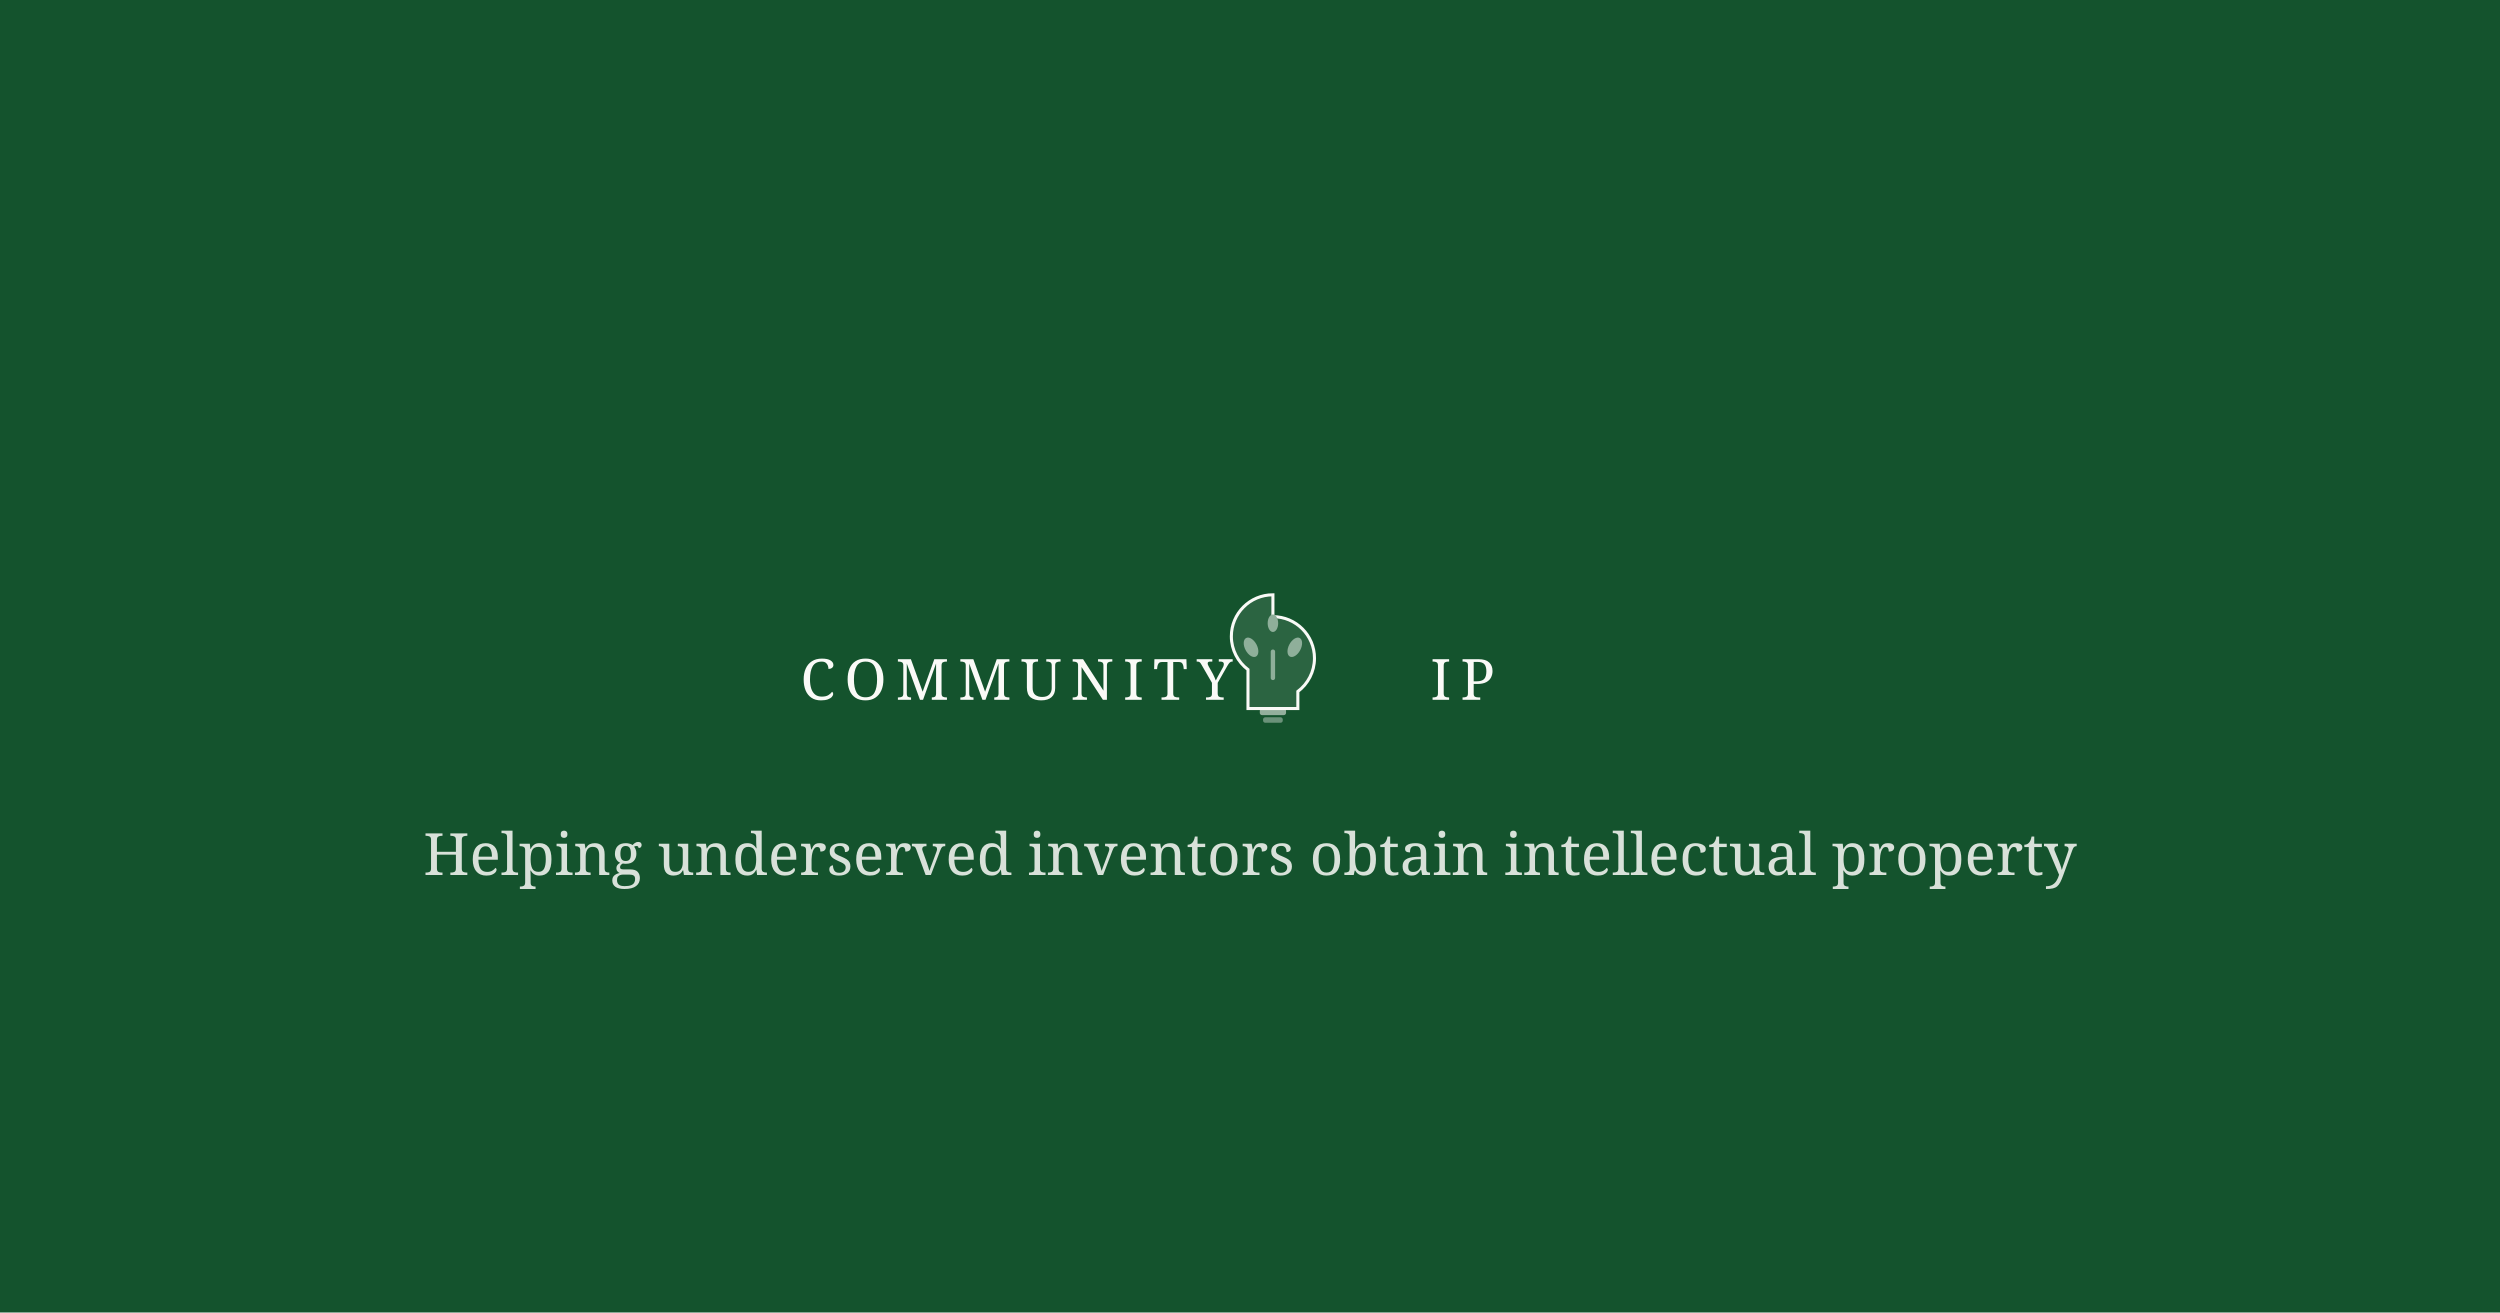
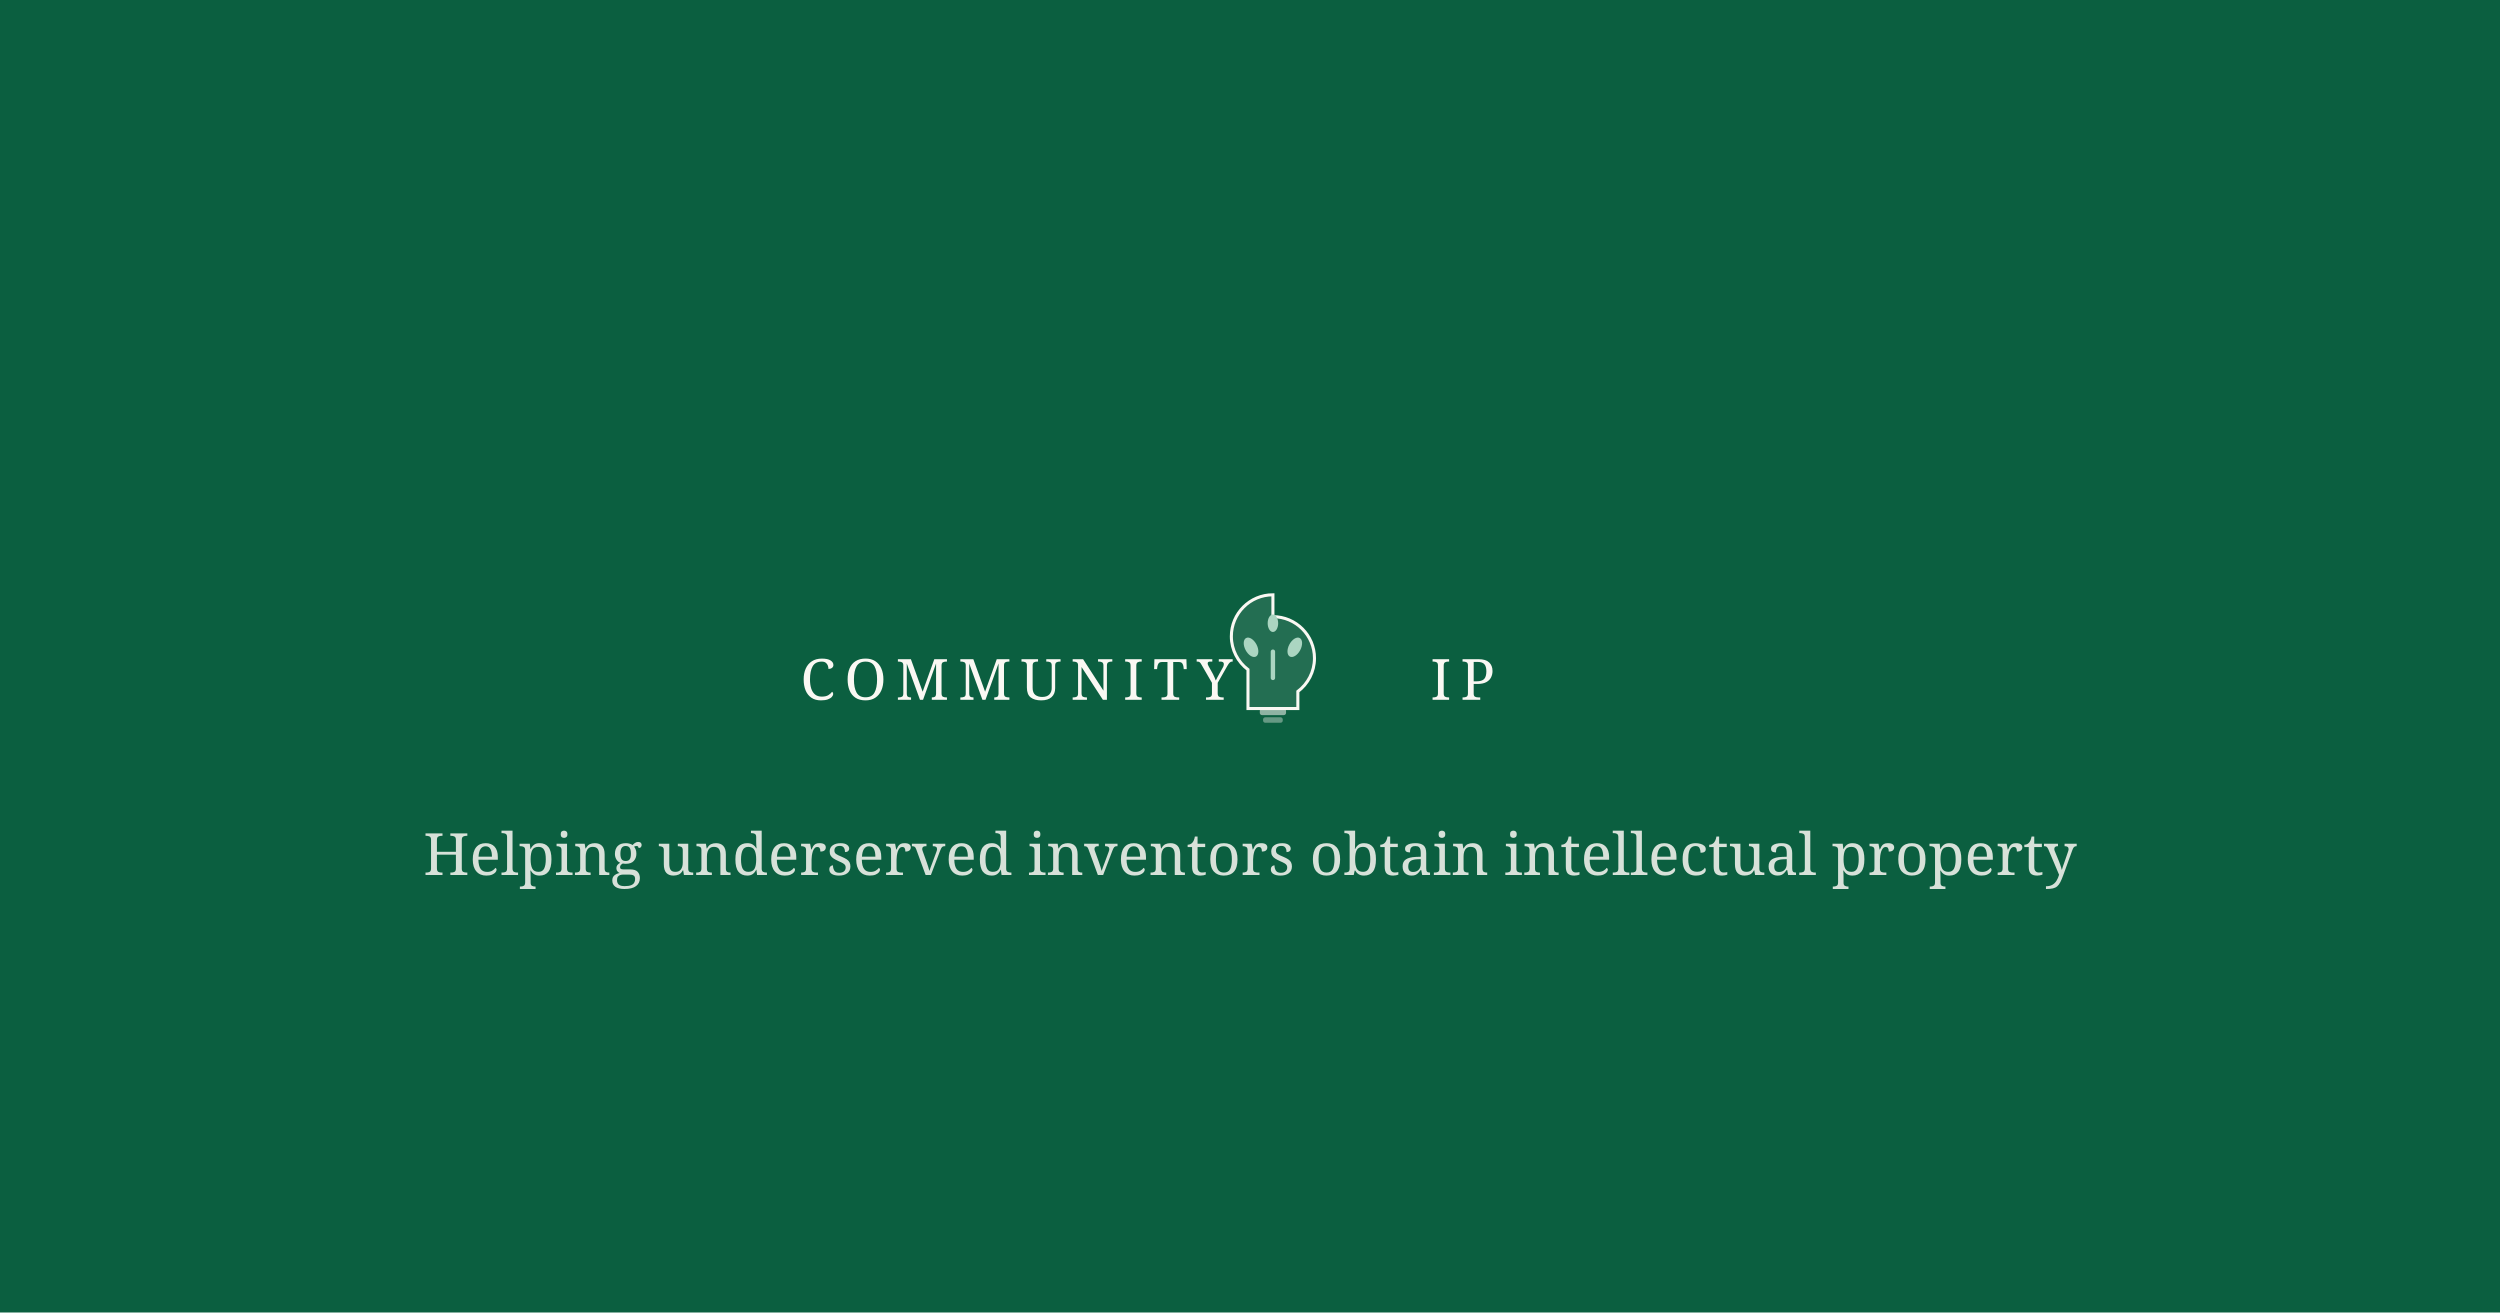
<svg xmlns="http://www.w3.org/2000/svg" width="1200" height="630" viewBox="0 0 1200 630" fill="none" role="img" aria-label="Community IP">
-   <rect width="1200" height="630" fill="#14532D" />
+   <rect width="1200" height="630" fill="#0B5F40" />
  <g transform="translate(380 275) scale(1.05)">
    <g transform="translate(188 4)">
-       <path d="M32 6c-10.5 0-19 8.5-19 19 0 6.2 3 11.7 7.6 15.2V58h22.8v-7.8c4.6-3.5 7.6-9 7.6-15.2 0-10.5-8.5-19-19-19z" fill="rgba(250,250,247,0.1)" stroke="#FAFAF7" stroke-width="1.4" />
-       <path d="M32 44V32" stroke="#8FAF9A" stroke-width="2" stroke-linecap="round" />
-       <ellipse cx="22" cy="30" rx="2.8" ry="4.8" fill="#8FAF9A" transform="rotate(-28 22 30)" />
-       <ellipse cx="42" cy="30" rx="2.8" ry="4.8" fill="#8FAF9A" transform="rotate(28 42 30)" />
-       <ellipse cx="32" cy="19" rx="2.4" ry="4" fill="#8FAF9A" />
-       <rect x="26" y="58" width="12" height="3" rx="1" fill="#FAFAF7" fill-opacity="0.55" />
-       <rect x="27.5" y="62" width="9" height="2.5" rx="1" fill="#FAFAF7" fill-opacity="0.38" />
+       <path d="M32 6c-10.5 0-19 8.5-19 19 0 6.2 3 11.7 7.6 15.2V58h22.8v-7.8c4.6-3.5 7.6-9 7.6-15.2 0-10.5-8.5-19-19-19z" fill="rgba(250,248,243,0.1)" stroke="#FAF8F3" stroke-width="1.4" />
+       <path d="M32 44V32" stroke="#ABD5C1" stroke-width="2" stroke-linecap="round" />
+       <ellipse cx="22" cy="30" rx="2.8" ry="4.8" fill="#ABD5C1" transform="rotate(-28 22 30)" />
+       <ellipse cx="42" cy="30" rx="2.8" ry="4.8" fill="#ABD5C1" transform="rotate(28 42 30)" />
+       <ellipse cx="32" cy="19" rx="2.4" ry="4" fill="#ABD5C1" />
+       <rect x="26" y="58" width="12" height="3" rx="1" fill="#FAF8F3" fill-opacity="0.55" />
+       <rect x="27.5" y="62" width="9" height="2.5" rx="1" fill="#FAF8F3" fill-opacity="0.38" />
    </g>
-     <text x="4" y="58" font-family="Georgia, serif" font-size="26" letter-spacing="0.16em" fill="#FAFAF7">COMMUNITY</text>
-     <text x="292" y="58" font-family="Georgia, serif" font-size="26" letter-spacing="0.16em" fill="#FAFAF7">IP</text>
+     <text x="4" y="58" font-family="Georgia, serif" font-size="26" letter-spacing="0.16em" fill="#FAF8F3">COMMUNITY</text>
+     <text x="292" y="58" font-family="Georgia, serif" font-size="26" letter-spacing="0.16em" fill="#FAF8F3">IP</text>
  </g>
-   <text x="600" y="420" text-anchor="middle" font-family="Georgia, serif" font-size="28" fill="#FAFAF7" fill-opacity="0.85">
+   <text x="600" y="420" text-anchor="middle" font-family="Georgia, serif" font-size="28" fill="#FAF8F3" fill-opacity="0.85">
    Helping underserved inventors obtain intellectual property
  </text>
</svg>
